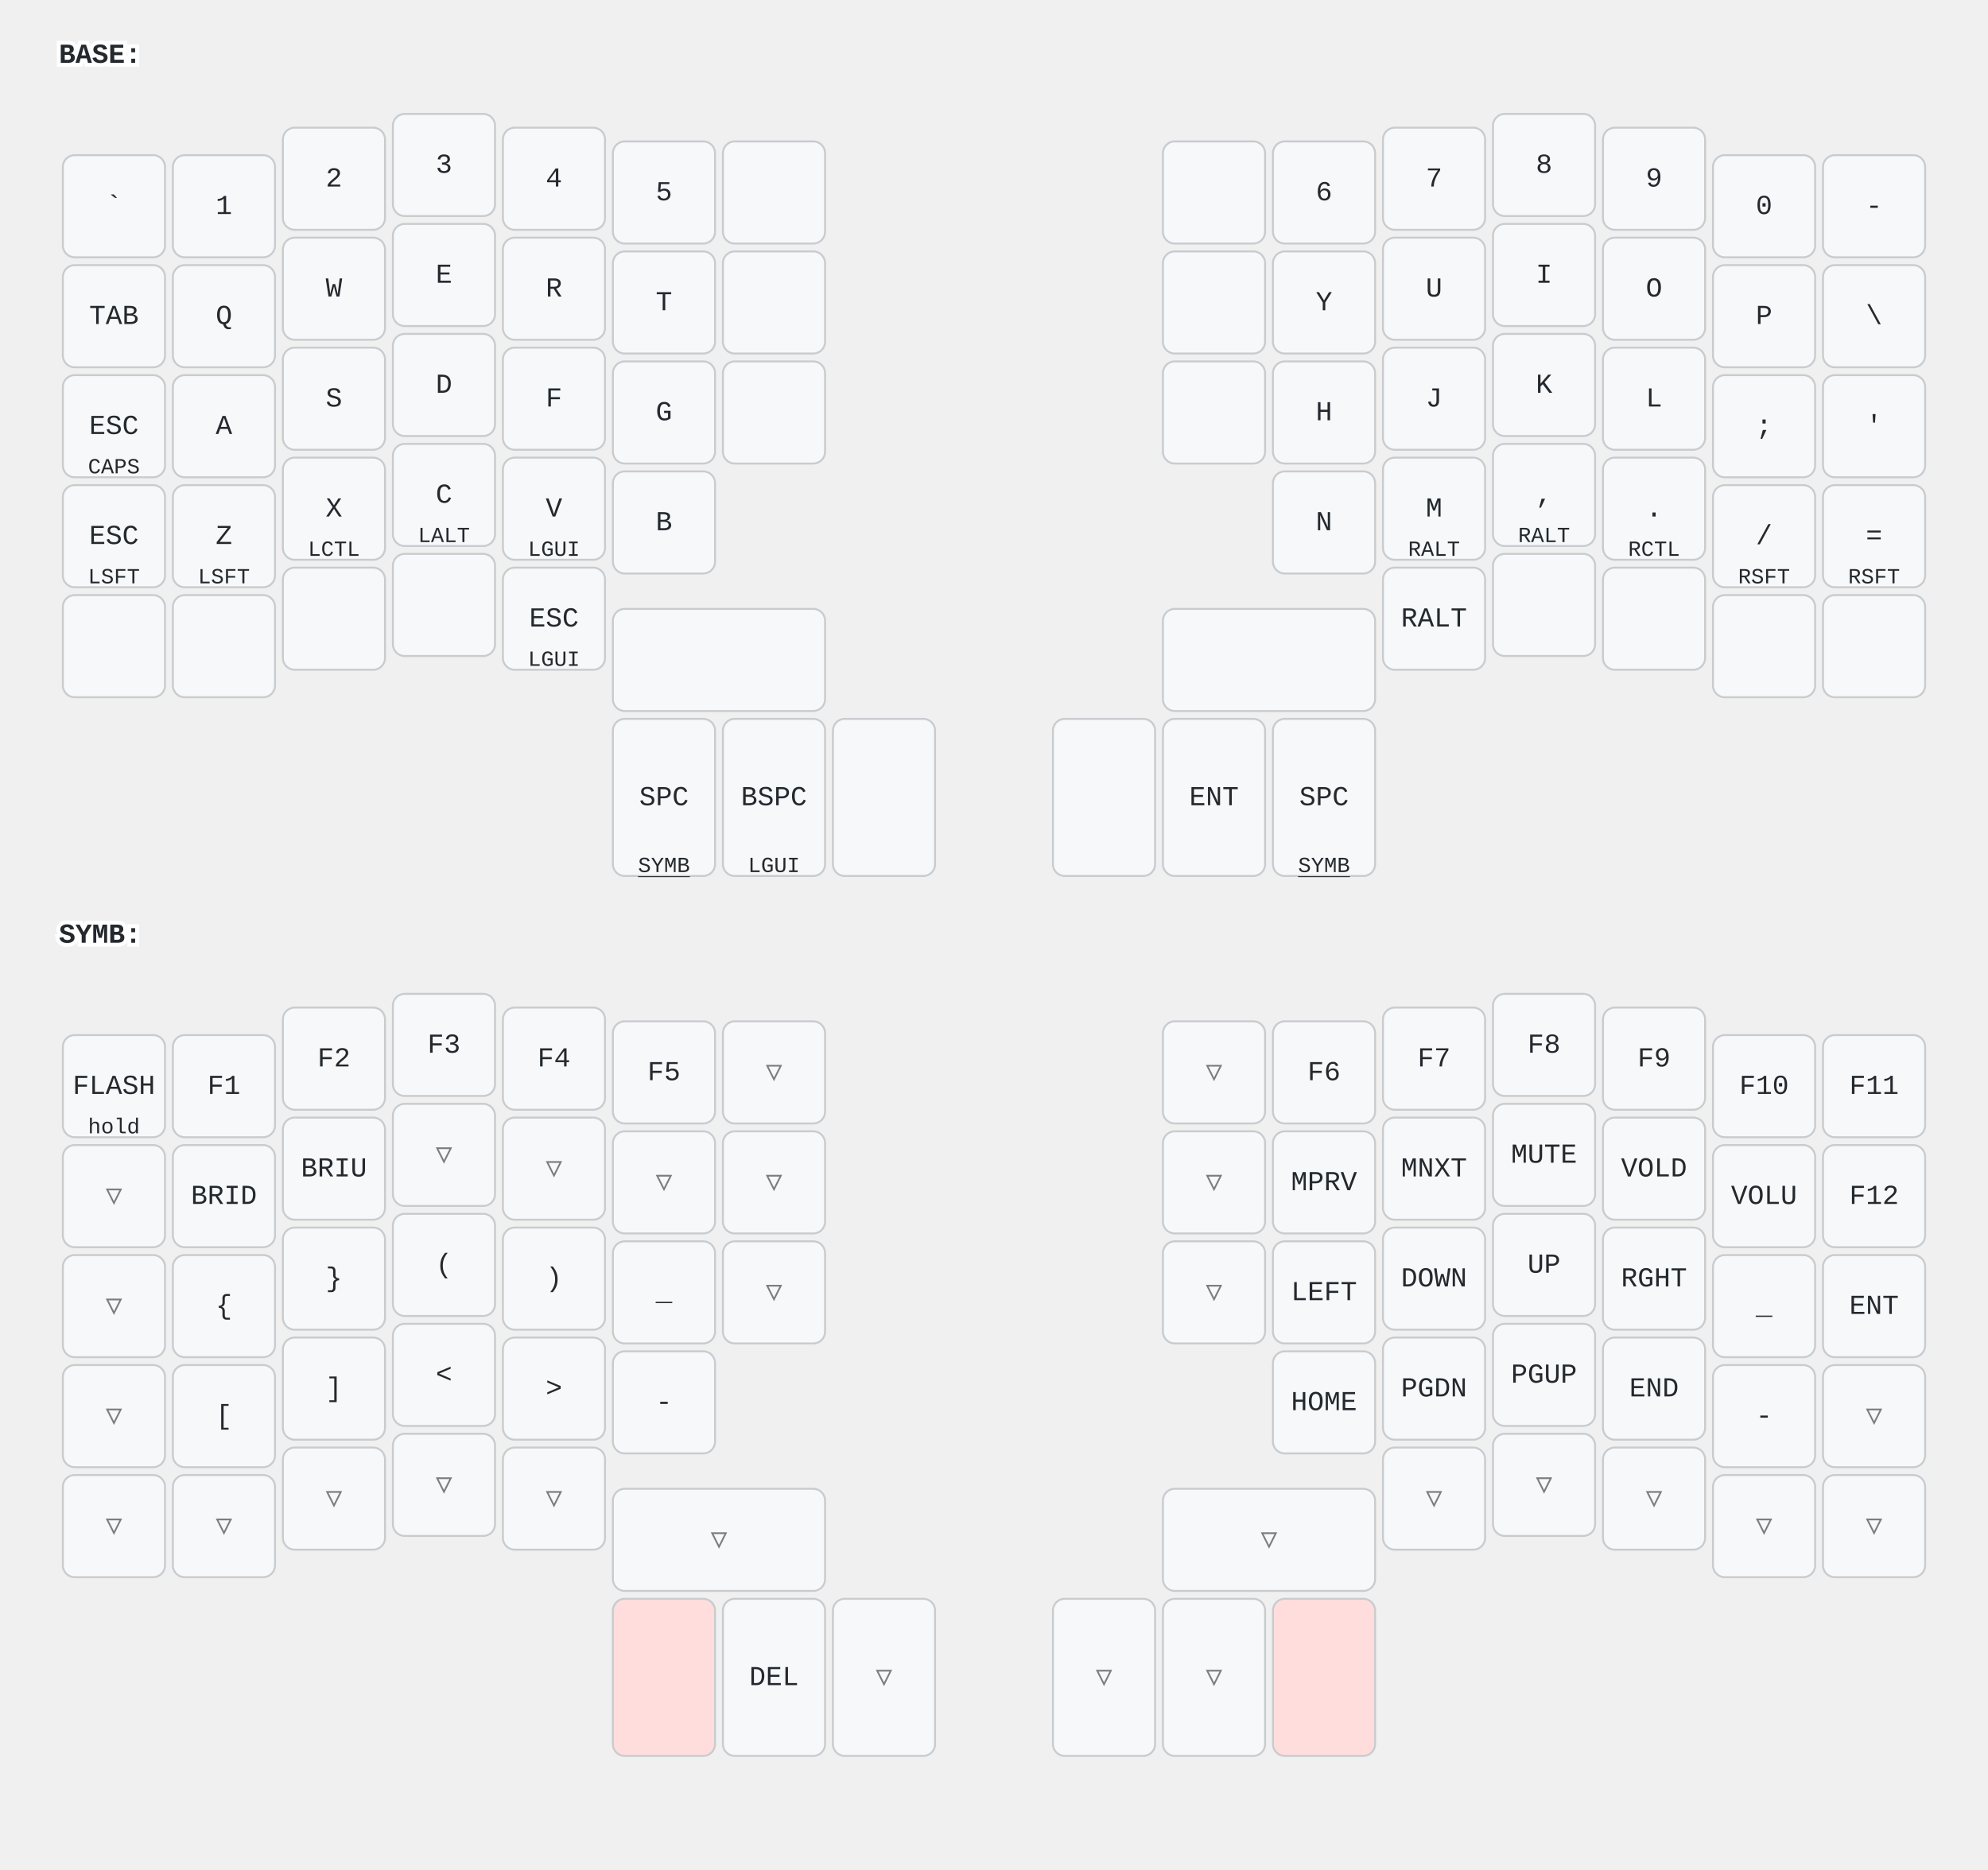
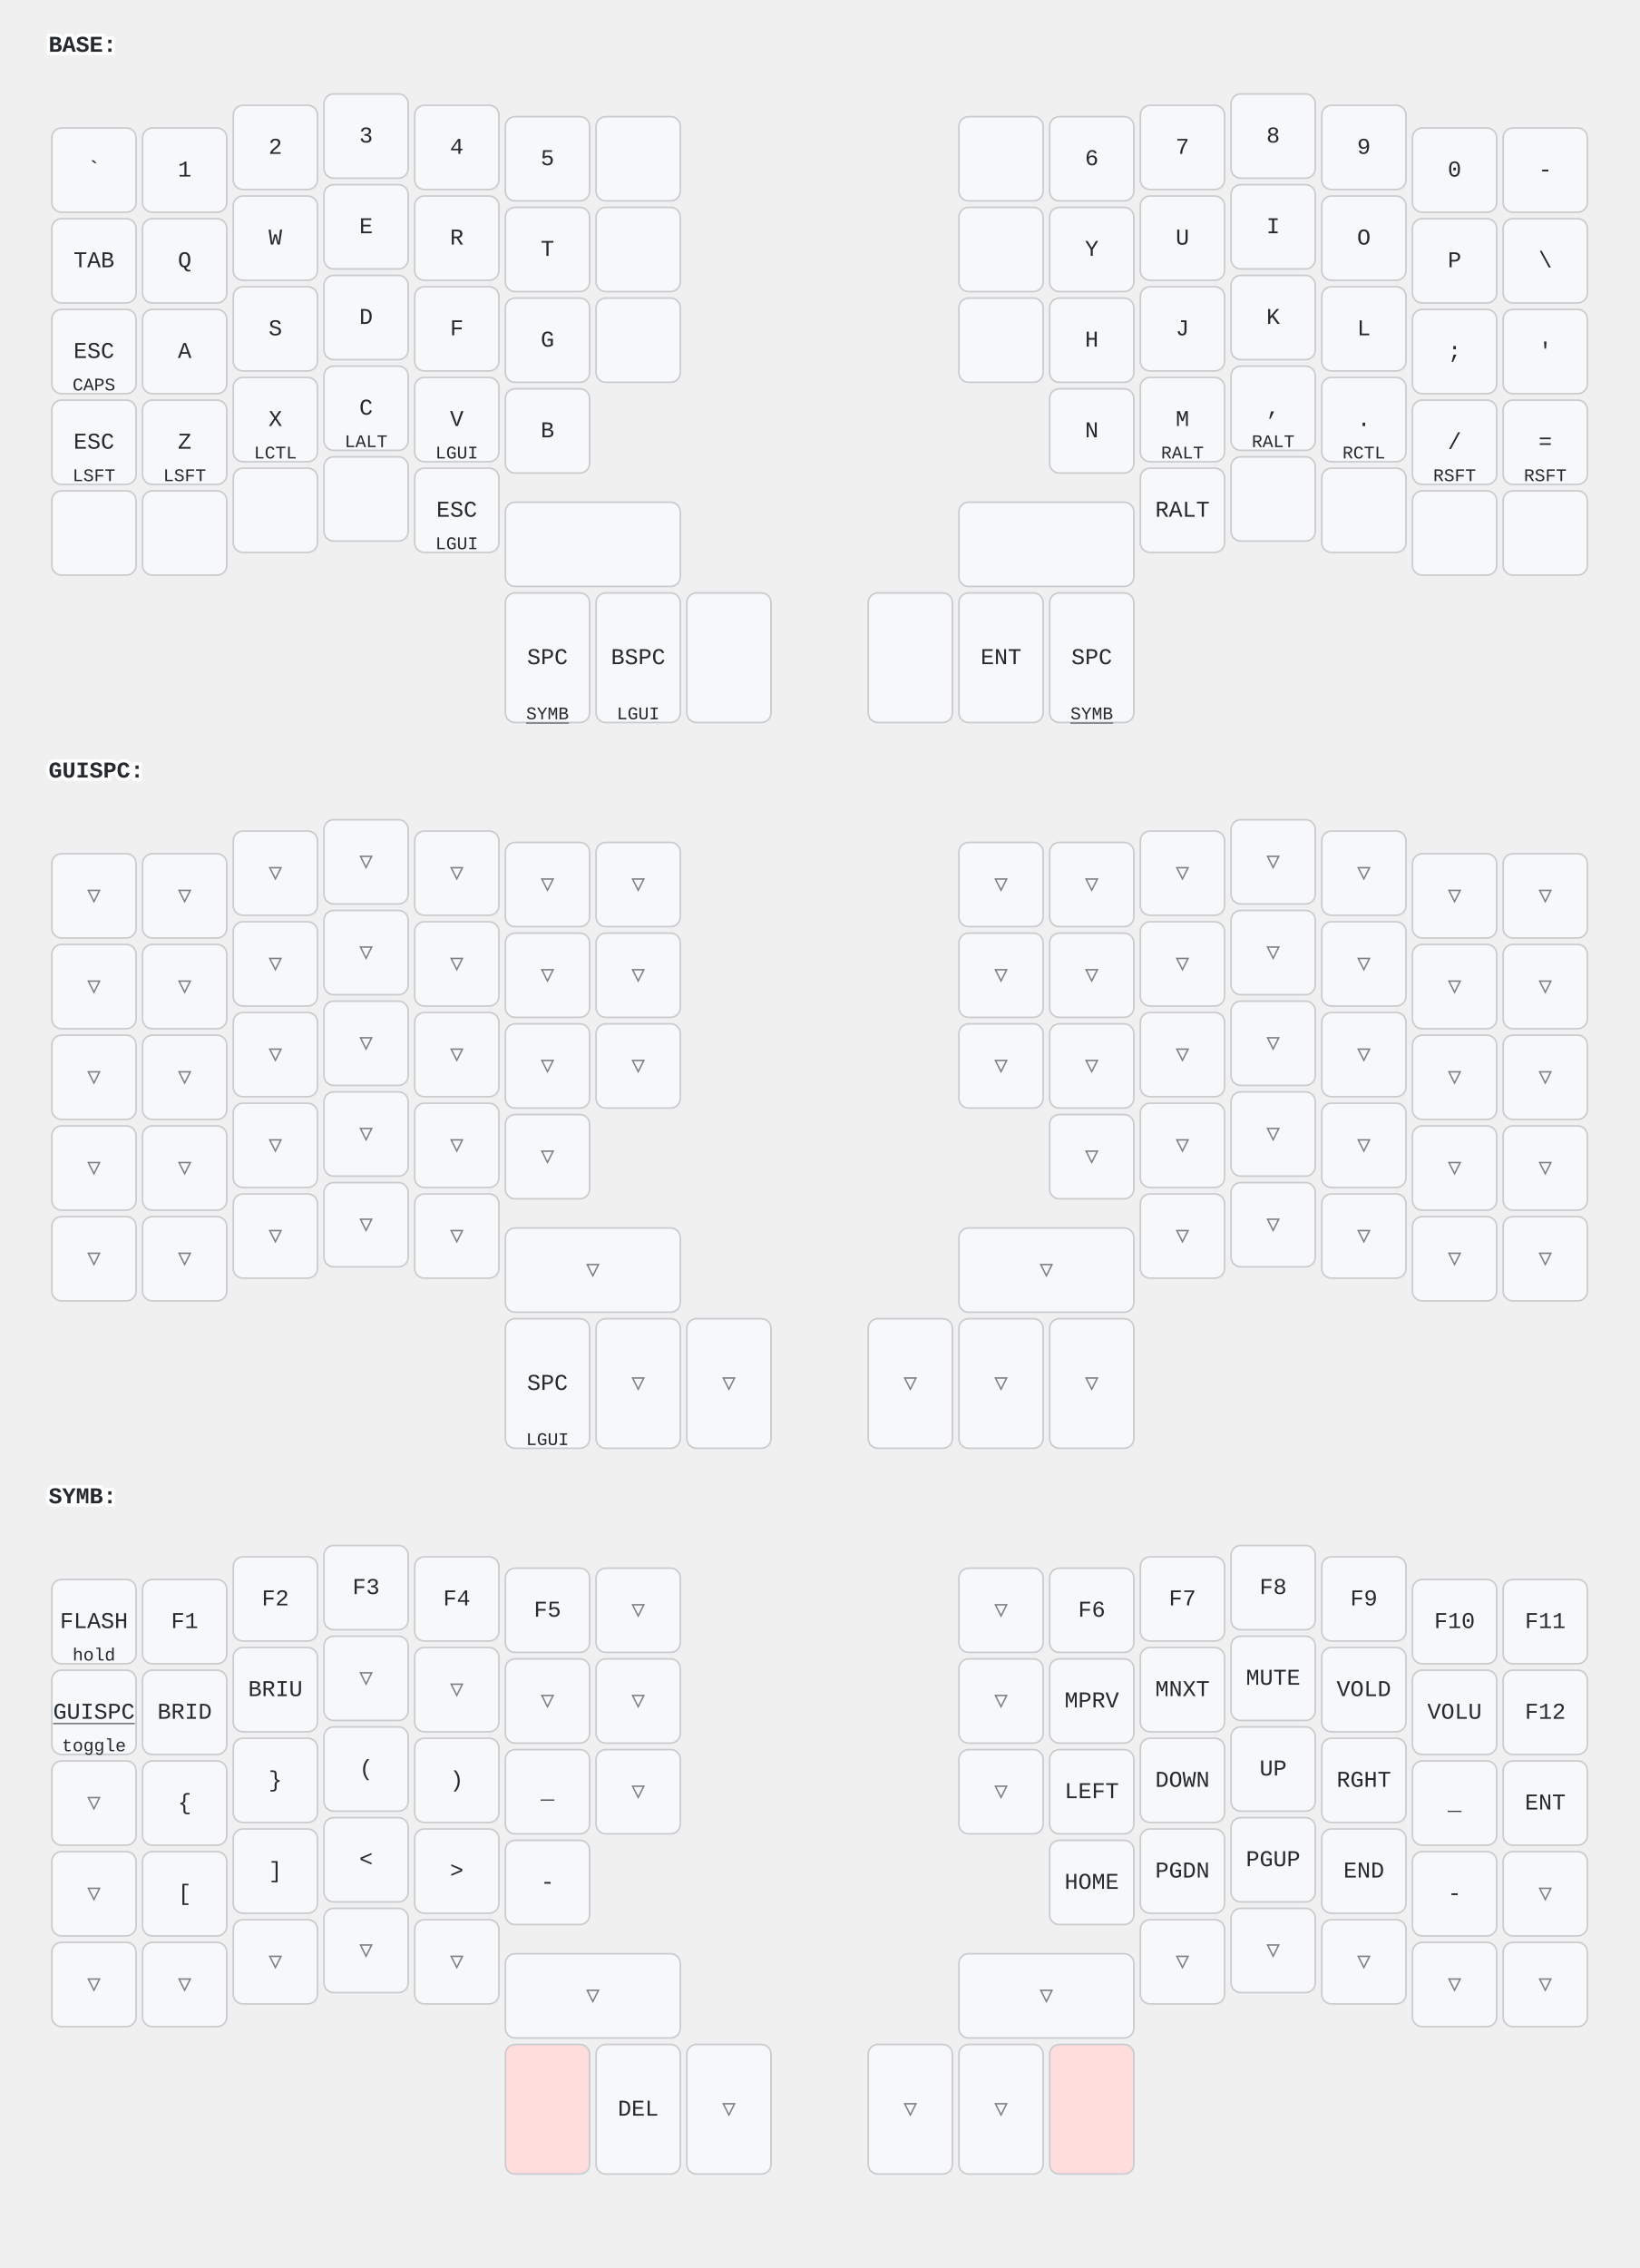
- <svg xmlns="http://www.w3.org/2000/svg" width="1012" height="952" viewBox="0 0 1012 952" class="keymap">
+ <svg xmlns="http://www.w3.org/2000/svg" width="1012" height="1400" viewBox="0 0 1012 1400" class="keymap">
  <style>/* inherit to force styles through use tags */
svg path {
    fill: inherit;
}

/* font and background color specifications */
svg.keymap {
    font-family: SFMono-Regular,Consolas,Liberation Mono,Menlo,monospace;
    font-size: 14px;
    font-kerning: normal;
    text-rendering: optimizeLegibility;
    fill: #24292e;
}

/* default key styling */
rect.key {
    fill: #f6f8fa;
}

rect.key, rect.combo {
    stroke: #c9cccf;
    stroke-width: 1;
}

/* default key side styling, only used is draw_key_sides is set */
rect.side {
    filter: brightness(90%);
}

/* color accent for combo boxes */
rect.combo, rect.combo-separate {
    fill: #cdf;
}

/* color accent for held keys */
rect.held, rect.combo.held {
    fill: #fdd;
}

/* color accent for ghost (optional) keys */
rect.ghost, rect.combo.ghost {
    stroke-dasharray: 4, 4;
    stroke-width: 2;
}

text {
    text-anchor: middle;
    dominant-baseline: middle;
}

/* styling for layer labels */
text.label {
    font-weight: bold;
    text-anchor: start;
    stroke: white;
    stroke-width: 4;
    paint-order: stroke;
}

/* styling for optional footer */
text.footer {
    text-anchor: end;
    dominant-baseline: auto;
    stroke: white;
    stroke-width: 4;
    paint-order: stroke;
}

/* styling for combo tap, and key non-tap label text */
text.combo, text.hold, text.shifted, text.left, text.right, text.tl, text.tr, text.bl, text.br {
    font-size: 11px;
}

text.hold, text.bl, text.br {
    text-anchor: middle;
    dominant-baseline: auto;
}

text.shifted, text.tl, text.tr {
    text-anchor: middle;
    dominant-baseline: hanging;
}

text.left, text.tl, text.bl {
    text-anchor: start;
}

text.right, text.tr, text.br {
    text-anchor: end;
}

text.layer-activator {
    text-decoration: underline;
}

/* styling for hold/shifted label text in combo box */
text.combo.hold, text.combo.shifted, text.combo.left, text.combo.right {
    font-size: 8px;
}

/* lighter symbol for transparent keys */
text.trans {
    fill: #7b7e81;
}

/* styling for combo dendrons */
path.combo {
    stroke-width: 1;
    stroke: gray;
    fill: none;
}

/* Start Tabler Icons Cleanup */
/* cannot use height/width with glyphs */
.icon-tabler &gt; path {
    fill: inherit;
    stroke: inherit;
    stroke-width: 2;
}
/* hide tabler's default box */
.icon-tabler &gt; path[stroke="none"][fill="none"] {
    visibility: hidden;
}
/* End Tabler Icons Cleanup */

@media (prefers-color-scheme: dark) {
svg.keymap { fill: #d1d6db; }
rect.key { fill: #3f4750; }
rect.key, rect.combo { stroke: #60666c; }
rect.combo, rect.combo-separate { fill: #1f3d7a; }
rect.held, rect.combo.held { fill: #854747; }
text.label, text.footer { stroke: black; }
text.trans { fill: #7e8184; }
path.combo { stroke: #7f7f7f; }

}</style>
  <g transform="translate(30, 0)" class="layer-BASE">
    <text x="0" y="28" class="label" id="BASE">BASE:</text>
    <g transform="translate(0, 56)">
      <g transform="translate(28, 49)" class="key keypos-0">
        <rect rx="6" ry="6" x="-26" y="-26" width="52" height="52" class="key" />
        <text x="0" y="0" class="key tap">`</text>
      </g>
      <g transform="translate(84, 49)" class="key keypos-1">
        <rect rx="6" ry="6" x="-26" y="-26" width="52" height="52" class="key" />
        <text x="0" y="0" class="key tap">1</text>
      </g>
      <g transform="translate(140, 35)" class="key keypos-2">
        <rect rx="6" ry="6" x="-26" y="-26" width="52" height="52" class="key" />
        <text x="0" y="0" class="key tap">2</text>
      </g>
      <g transform="translate(196, 28)" class="key keypos-3">
        <rect rx="6" ry="6" x="-26" y="-26" width="52" height="52" class="key" />
        <text x="0" y="0" class="key tap">3</text>
      </g>
      <g transform="translate(252, 35)" class="key keypos-4">
        <rect rx="6" ry="6" x="-26" y="-26" width="52" height="52" class="key" />
        <text x="0" y="0" class="key tap">4</text>
      </g>
      <g transform="translate(308, 42)" class="key keypos-5">
        <rect rx="6" ry="6" x="-26" y="-26" width="52" height="52" class="key" />
        <text x="0" y="0" class="key tap">5</text>
      </g>
      <g transform="translate(364, 42)" class="key keypos-6">
        <rect rx="6" ry="6" x="-26" y="-26" width="52" height="52" class="key" />
      </g>
      <g transform="translate(588, 42)" class="key keypos-7">
        <rect rx="6" ry="6" x="-26" y="-26" width="52" height="52" class="key" />
      </g>
      <g transform="translate(644, 42)" class="key keypos-8">
        <rect rx="6" ry="6" x="-26" y="-26" width="52" height="52" class="key" />
        <text x="0" y="0" class="key tap">6</text>
      </g>
      <g transform="translate(700, 35)" class="key keypos-9">
        <rect rx="6" ry="6" x="-26" y="-26" width="52" height="52" class="key" />
        <text x="0" y="0" class="key tap">7</text>
      </g>
      <g transform="translate(756, 28)" class="key keypos-10">
        <rect rx="6" ry="6" x="-26" y="-26" width="52" height="52" class="key" />
        <text x="0" y="0" class="key tap">8</text>
      </g>
      <g transform="translate(812, 35)" class="key keypos-11">
        <rect rx="6" ry="6" x="-26" y="-26" width="52" height="52" class="key" />
        <text x="0" y="0" class="key tap">9</text>
      </g>
      <g transform="translate(868, 49)" class="key keypos-12">
        <rect rx="6" ry="6" x="-26" y="-26" width="52" height="52" class="key" />
        <text x="0" y="0" class="key tap">0</text>
      </g>
      <g transform="translate(924, 49)" class="key keypos-13">
        <rect rx="6" ry="6" x="-26" y="-26" width="52" height="52" class="key" />
        <text x="0" y="0" class="key tap">-</text>
      </g>
      <g transform="translate(28, 105)" class="key keypos-14">
        <rect rx="6" ry="6" x="-26" y="-26" width="52" height="52" class="key" />
        <text x="0" y="0" class="key tap">TAB</text>
      </g>
      <g transform="translate(84, 105)" class="key keypos-15">
        <rect rx="6" ry="6" x="-26" y="-26" width="52" height="52" class="key" />
        <text x="0" y="0" class="key tap">Q</text>
      </g>
      <g transform="translate(140, 91)" class="key keypos-16">
        <rect rx="6" ry="6" x="-26" y="-26" width="52" height="52" class="key" />
        <text x="0" y="0" class="key tap">W</text>
      </g>
      <g transform="translate(196, 84)" class="key keypos-17">
        <rect rx="6" ry="6" x="-26" y="-26" width="52" height="52" class="key" />
        <text x="0" y="0" class="key tap">E</text>
      </g>
      <g transform="translate(252, 91)" class="key keypos-18">
        <rect rx="6" ry="6" x="-26" y="-26" width="52" height="52" class="key" />
        <text x="0" y="0" class="key tap">R</text>
      </g>
      <g transform="translate(308, 98)" class="key keypos-19">
        <rect rx="6" ry="6" x="-26" y="-26" width="52" height="52" class="key" />
        <text x="0" y="0" class="key tap">T</text>
      </g>
      <g transform="translate(364, 98)" class="key keypos-20">
        <rect rx="6" ry="6" x="-26" y="-26" width="52" height="52" class="key" />
      </g>
      <g transform="translate(588, 98)" class="key keypos-21">
        <rect rx="6" ry="6" x="-26" y="-26" width="52" height="52" class="key" />
      </g>
      <g transform="translate(644, 98)" class="key keypos-22">
        <rect rx="6" ry="6" x="-26" y="-26" width="52" height="52" class="key" />
        <text x="0" y="0" class="key tap">Y</text>
      </g>
      <g transform="translate(700, 91)" class="key keypos-23">
        <rect rx="6" ry="6" x="-26" y="-26" width="52" height="52" class="key" />
        <text x="0" y="0" class="key tap">U</text>
      </g>
      <g transform="translate(756, 84)" class="key keypos-24">
        <rect rx="6" ry="6" x="-26" y="-26" width="52" height="52" class="key" />
        <text x="0" y="0" class="key tap">I</text>
      </g>
      <g transform="translate(812, 91)" class="key keypos-25">
        <rect rx="6" ry="6" x="-26" y="-26" width="52" height="52" class="key" />
        <text x="0" y="0" class="key tap">O</text>
      </g>
      <g transform="translate(868, 105)" class="key keypos-26">
        <rect rx="6" ry="6" x="-26" y="-26" width="52" height="52" class="key" />
        <text x="0" y="0" class="key tap">P</text>
      </g>
      <g transform="translate(924, 105)" class="key keypos-27">
        <rect rx="6" ry="6" x="-26" y="-26" width="52" height="52" class="key" />
        <text x="0" y="0" class="key tap">\</text>
      </g>
      <g transform="translate(28, 161)" class="key keypos-28">
        <rect rx="6" ry="6" x="-26" y="-26" width="52" height="52" class="key" />
        <text x="0" y="0" class="key tap">ESC</text>
        <text x="0" y="24" class="key hold">CAPS</text>
      </g>
      <g transform="translate(84, 161)" class="key keypos-29">
        <rect rx="6" ry="6" x="-26" y="-26" width="52" height="52" class="key" />
        <text x="0" y="0" class="key tap">A</text>
      </g>
      <g transform="translate(140, 147)" class="key keypos-30">
        <rect rx="6" ry="6" x="-26" y="-26" width="52" height="52" class="key" />
        <text x="0" y="0" class="key tap">S</text>
      </g>
      <g transform="translate(196, 140)" class="key keypos-31">
        <rect rx="6" ry="6" x="-26" y="-26" width="52" height="52" class="key" />
        <text x="0" y="0" class="key tap">D</text>
      </g>
      <g transform="translate(252, 147)" class="key keypos-32">
        <rect rx="6" ry="6" x="-26" y="-26" width="52" height="52" class="key" />
        <text x="0" y="0" class="key tap">F</text>
      </g>
      <g transform="translate(308, 154)" class="key keypos-33">
        <rect rx="6" ry="6" x="-26" y="-26" width="52" height="52" class="key" />
        <text x="0" y="0" class="key tap">G</text>
      </g>
      <g transform="translate(364, 154)" class="key keypos-34">
        <rect rx="6" ry="6" x="-26" y="-26" width="52" height="52" class="key" />
      </g>
      <g transform="translate(588, 154)" class="key keypos-35">
        <rect rx="6" ry="6" x="-26" y="-26" width="52" height="52" class="key" />
      </g>
      <g transform="translate(644, 154)" class="key keypos-36">
        <rect rx="6" ry="6" x="-26" y="-26" width="52" height="52" class="key" />
        <text x="0" y="0" class="key tap">H</text>
      </g>
      <g transform="translate(700, 147)" class="key keypos-37">
        <rect rx="6" ry="6" x="-26" y="-26" width="52" height="52" class="key" />
        <text x="0" y="0" class="key tap">J</text>
      </g>
      <g transform="translate(756, 140)" class="key keypos-38">
        <rect rx="6" ry="6" x="-26" y="-26" width="52" height="52" class="key" />
        <text x="0" y="0" class="key tap">K</text>
      </g>
      <g transform="translate(812, 147)" class="key keypos-39">
        <rect rx="6" ry="6" x="-26" y="-26" width="52" height="52" class="key" />
        <text x="0" y="0" class="key tap">L</text>
      </g>
      <g transform="translate(868, 161)" class="key keypos-40">
        <rect rx="6" ry="6" x="-26" y="-26" width="52" height="52" class="key" />
        <text x="0" y="0" class="key tap">;</text>
      </g>
      <g transform="translate(924, 161)" class="key keypos-41">
        <rect rx="6" ry="6" x="-26" y="-26" width="52" height="52" class="key" />
        <text x="0" y="0" class="key tap">'</text>
      </g>
      <g transform="translate(28, 217)" class="key keypos-42">
        <rect rx="6" ry="6" x="-26" y="-26" width="52" height="52" class="key" />
        <text x="0" y="0" class="key tap">ESC</text>
        <text x="0" y="24" class="key hold">LSFT</text>
      </g>
      <g transform="translate(84, 217)" class="key keypos-43">
        <rect rx="6" ry="6" x="-26" y="-26" width="52" height="52" class="key" />
        <text x="0" y="0" class="key tap">Z</text>
        <text x="0" y="24" class="key hold">LSFT</text>
      </g>
      <g transform="translate(140, 203)" class="key keypos-44">
        <rect rx="6" ry="6" x="-26" y="-26" width="52" height="52" class="key" />
        <text x="0" y="0" class="key tap">X</text>
        <text x="0" y="24" class="key hold">LCTL</text>
      </g>
      <g transform="translate(196, 196)" class="key keypos-45">
        <rect rx="6" ry="6" x="-26" y="-26" width="52" height="52" class="key" />
        <text x="0" y="0" class="key tap">C</text>
        <text x="0" y="24" class="key hold">LALT</text>
      </g>
      <g transform="translate(252, 203)" class="key keypos-46">
        <rect rx="6" ry="6" x="-26" y="-26" width="52" height="52" class="key" />
        <text x="0" y="0" class="key tap">V</text>
        <text x="0" y="24" class="key hold">LGUI</text>
      </g>
      <g transform="translate(308, 210)" class="key keypos-47">
        <rect rx="6" ry="6" x="-26" y="-26" width="52" height="52" class="key" />
        <text x="0" y="0" class="key tap">B</text>
      </g>
      <g transform="translate(644, 210)" class="key keypos-48">
        <rect rx="6" ry="6" x="-26" y="-26" width="52" height="52" class="key" />
        <text x="0" y="0" class="key tap">N</text>
      </g>
      <g transform="translate(700, 203)" class="key keypos-49">
        <rect rx="6" ry="6" x="-26" y="-26" width="52" height="52" class="key" />
        <text x="0" y="0" class="key tap">M</text>
        <text x="0" y="24" class="key hold">RALT</text>
      </g>
      <g transform="translate(756, 196)" class="key keypos-50">
        <rect rx="6" ry="6" x="-26" y="-26" width="52" height="52" class="key" />
        <text x="0" y="0" class="key tap">,</text>
        <text x="0" y="24" class="key hold">RALT</text>
      </g>
      <g transform="translate(812, 203)" class="key keypos-51">
        <rect rx="6" ry="6" x="-26" y="-26" width="52" height="52" class="key" />
        <text x="0" y="0" class="key tap">.</text>
        <text x="0" y="24" class="key hold">RCTL</text>
      </g>
      <g transform="translate(868, 217)" class="key keypos-52">
        <rect rx="6" ry="6" x="-26" y="-26" width="52" height="52" class="key" />
        <text x="0" y="0" class="key tap">/</text>
        <text x="0" y="24" class="key hold">RSFT</text>
      </g>
      <g transform="translate(924, 217)" class="key keypos-53">
        <rect rx="6" ry="6" x="-26" y="-26" width="52" height="52" class="key" />
        <text x="0" y="0" class="key tap">=</text>
        <text x="0" y="24" class="key hold">RSFT</text>
      </g>
      <g transform="translate(28, 273)" class="key keypos-54">
        <rect rx="6" ry="6" x="-26" y="-26" width="52" height="52" class="key" />
      </g>
      <g transform="translate(84, 273)" class="key keypos-55">
        <rect rx="6" ry="6" x="-26" y="-26" width="52" height="52" class="key" />
      </g>
      <g transform="translate(140, 259)" class="key keypos-56">
        <rect rx="6" ry="6" x="-26" y="-26" width="52" height="52" class="key" />
      </g>
      <g transform="translate(196, 252)" class="key keypos-57">
        <rect rx="6" ry="6" x="-26" y="-26" width="52" height="52" class="key" />
      </g>
      <g transform="translate(252, 259)" class="key keypos-58">
        <rect rx="6" ry="6" x="-26" y="-26" width="52" height="52" class="key" />
        <text x="0" y="0" class="key tap">ESC</text>
        <text x="0" y="24" class="key hold">LGUI</text>
      </g>
      <g transform="translate(336, 280)" class="key keypos-59">
        <rect rx="6" ry="6" x="-54" y="-26" width="108" height="52" class="key" />
      </g>
      <g transform="translate(616, 280)" class="key keypos-60">
        <rect rx="6" ry="6" x="-54" y="-26" width="108" height="52" class="key" />
      </g>
      <g transform="translate(700, 259)" class="key keypos-61">
        <rect rx="6" ry="6" x="-26" y="-26" width="52" height="52" class="key" />
        <text x="0" y="0" class="key tap">RALT</text>
      </g>
      <g transform="translate(756, 252)" class="key keypos-62">
        <rect rx="6" ry="6" x="-26" y="-26" width="52" height="52" class="key" />
      </g>
      <g transform="translate(812, 259)" class="key keypos-63">
        <rect rx="6" ry="6" x="-26" y="-26" width="52" height="52" class="key" />
      </g>
      <g transform="translate(868, 273)" class="key keypos-64">
        <rect rx="6" ry="6" x="-26" y="-26" width="52" height="52" class="key" />
      </g>
      <g transform="translate(924, 273)" class="key keypos-65">
        <rect rx="6" ry="6" x="-26" y="-26" width="52" height="52" class="key" />
      </g>
      <g transform="translate(308, 350)" class="key keypos-66">
        <rect rx="6" ry="6" x="-26" y="-40" width="52" height="80" class="key" />
        <text x="0" y="0" class="key tap">SPC</text>
        <a href="#SYMB">
          <text x="0" y="38" class="key hold layer-activator">SYMB</text>
        </a>
      </g>
      <g transform="translate(364, 350)" class="key keypos-67">
        <rect rx="6" ry="6" x="-26" y="-40" width="52" height="80" class="key" />
        <text x="0" y="0" class="key tap">BSPC</text>
        <text x="0" y="38" class="key hold">LGUI</text>
      </g>
      <g transform="translate(420, 350)" class="key keypos-68">
        <rect rx="6" ry="6" x="-26" y="-40" width="52" height="80" class="key" />
      </g>
      <g transform="translate(532, 350)" class="key keypos-69">
        <rect rx="6" ry="6" x="-26" y="-40" width="52" height="80" class="key" />
      </g>
      <g transform="translate(588, 350)" class="key keypos-70">
        <rect rx="6" ry="6" x="-26" y="-40" width="52" height="80" class="key" />
        <text x="0" y="0" class="key tap">ENT</text>
      </g>
      <g transform="translate(644, 350)" class="key keypos-71">
        <rect rx="6" ry="6" x="-26" y="-40" width="52" height="80" class="key" />
        <text x="0" y="0" class="key tap">SPC</text>
        <a href="#SYMB">
          <text x="0" y="38" class="key hold layer-activator">SYMB</text>
        </a>
      </g>
    </g>
  </g>
-   <g transform="translate(30, 448)" class="layer-SYMB">
+   <g transform="translate(30, 448)" class="layer-GUISPC">
+     <text x="0" y="28" class="label" id="GUISPC">GUISPC:</text>
+     <g transform="translate(0, 56)">
+       <g transform="translate(28, 49)" class="key trans keypos-0">
+         <rect rx="6" ry="6" x="-26" y="-26" width="52" height="52" class="key trans" />
+         <text x="0" y="0" class="key trans tap">▽</text>
+       </g>
+       <g transform="translate(84, 49)" class="key trans keypos-1">
+         <rect rx="6" ry="6" x="-26" y="-26" width="52" height="52" class="key trans" />
+         <text x="0" y="0" class="key trans tap">▽</text>
+       </g>
+       <g transform="translate(140, 35)" class="key trans keypos-2">
+         <rect rx="6" ry="6" x="-26" y="-26" width="52" height="52" class="key trans" />
+         <text x="0" y="0" class="key trans tap">▽</text>
+       </g>
+       <g transform="translate(196, 28)" class="key trans keypos-3">
+         <rect rx="6" ry="6" x="-26" y="-26" width="52" height="52" class="key trans" />
+         <text x="0" y="0" class="key trans tap">▽</text>
+       </g>
+       <g transform="translate(252, 35)" class="key trans keypos-4">
+         <rect rx="6" ry="6" x="-26" y="-26" width="52" height="52" class="key trans" />
+         <text x="0" y="0" class="key trans tap">▽</text>
+       </g>
+       <g transform="translate(308, 42)" class="key trans keypos-5">
+         <rect rx="6" ry="6" x="-26" y="-26" width="52" height="52" class="key trans" />
+         <text x="0" y="0" class="key trans tap">▽</text>
+       </g>
+       <g transform="translate(364, 42)" class="key trans keypos-6">
+         <rect rx="6" ry="6" x="-26" y="-26" width="52" height="52" class="key trans" />
+         <text x="0" y="0" class="key trans tap">▽</text>
+       </g>
+       <g transform="translate(588, 42)" class="key trans keypos-7">
+         <rect rx="6" ry="6" x="-26" y="-26" width="52" height="52" class="key trans" />
+         <text x="0" y="0" class="key trans tap">▽</text>
+       </g>
+       <g transform="translate(644, 42)" class="key trans keypos-8">
+         <rect rx="6" ry="6" x="-26" y="-26" width="52" height="52" class="key trans" />
+         <text x="0" y="0" class="key trans tap">▽</text>
+       </g>
+       <g transform="translate(700, 35)" class="key trans keypos-9">
+         <rect rx="6" ry="6" x="-26" y="-26" width="52" height="52" class="key trans" />
+         <text x="0" y="0" class="key trans tap">▽</text>
+       </g>
+       <g transform="translate(756, 28)" class="key trans keypos-10">
+         <rect rx="6" ry="6" x="-26" y="-26" width="52" height="52" class="key trans" />
+         <text x="0" y="0" class="key trans tap">▽</text>
+       </g>
+       <g transform="translate(812, 35)" class="key trans keypos-11">
+         <rect rx="6" ry="6" x="-26" y="-26" width="52" height="52" class="key trans" />
+         <text x="0" y="0" class="key trans tap">▽</text>
+       </g>
+       <g transform="translate(868, 49)" class="key trans keypos-12">
+         <rect rx="6" ry="6" x="-26" y="-26" width="52" height="52" class="key trans" />
+         <text x="0" y="0" class="key trans tap">▽</text>
+       </g>
+       <g transform="translate(924, 49)" class="key trans keypos-13">
+         <rect rx="6" ry="6" x="-26" y="-26" width="52" height="52" class="key trans" />
+         <text x="0" y="0" class="key trans tap">▽</text>
+       </g>
+       <g transform="translate(28, 105)" class="key trans keypos-14">
+         <rect rx="6" ry="6" x="-26" y="-26" width="52" height="52" class="key trans" />
+         <text x="0" y="0" class="key trans tap">▽</text>
+       </g>
+       <g transform="translate(84, 105)" class="key trans keypos-15">
+         <rect rx="6" ry="6" x="-26" y="-26" width="52" height="52" class="key trans" />
+         <text x="0" y="0" class="key trans tap">▽</text>
+       </g>
+       <g transform="translate(140, 91)" class="key trans keypos-16">
+         <rect rx="6" ry="6" x="-26" y="-26" width="52" height="52" class="key trans" />
+         <text x="0" y="0" class="key trans tap">▽</text>
+       </g>
+       <g transform="translate(196, 84)" class="key trans keypos-17">
+         <rect rx="6" ry="6" x="-26" y="-26" width="52" height="52" class="key trans" />
+         <text x="0" y="0" class="key trans tap">▽</text>
+       </g>
+       <g transform="translate(252, 91)" class="key trans keypos-18">
+         <rect rx="6" ry="6" x="-26" y="-26" width="52" height="52" class="key trans" />
+         <text x="0" y="0" class="key trans tap">▽</text>
+       </g>
+       <g transform="translate(308, 98)" class="key trans keypos-19">
+         <rect rx="6" ry="6" x="-26" y="-26" width="52" height="52" class="key trans" />
+         <text x="0" y="0" class="key trans tap">▽</text>
+       </g>
+       <g transform="translate(364, 98)" class="key trans keypos-20">
+         <rect rx="6" ry="6" x="-26" y="-26" width="52" height="52" class="key trans" />
+         <text x="0" y="0" class="key trans tap">▽</text>
+       </g>
+       <g transform="translate(588, 98)" class="key trans keypos-21">
+         <rect rx="6" ry="6" x="-26" y="-26" width="52" height="52" class="key trans" />
+         <text x="0" y="0" class="key trans tap">▽</text>
+       </g>
+       <g transform="translate(644, 98)" class="key trans keypos-22">
+         <rect rx="6" ry="6" x="-26" y="-26" width="52" height="52" class="key trans" />
+         <text x="0" y="0" class="key trans tap">▽</text>
+       </g>
+       <g transform="translate(700, 91)" class="key trans keypos-23">
+         <rect rx="6" ry="6" x="-26" y="-26" width="52" height="52" class="key trans" />
+         <text x="0" y="0" class="key trans tap">▽</text>
+       </g>
+       <g transform="translate(756, 84)" class="key trans keypos-24">
+         <rect rx="6" ry="6" x="-26" y="-26" width="52" height="52" class="key trans" />
+         <text x="0" y="0" class="key trans tap">▽</text>
+       </g>
+       <g transform="translate(812, 91)" class="key trans keypos-25">
+         <rect rx="6" ry="6" x="-26" y="-26" width="52" height="52" class="key trans" />
+         <text x="0" y="0" class="key trans tap">▽</text>
+       </g>
+       <g transform="translate(868, 105)" class="key trans keypos-26">
+         <rect rx="6" ry="6" x="-26" y="-26" width="52" height="52" class="key trans" />
+         <text x="0" y="0" class="key trans tap">▽</text>
+       </g>
+       <g transform="translate(924, 105)" class="key trans keypos-27">
+         <rect rx="6" ry="6" x="-26" y="-26" width="52" height="52" class="key trans" />
+         <text x="0" y="0" class="key trans tap">▽</text>
+       </g>
+       <g transform="translate(28, 161)" class="key trans keypos-28">
+         <rect rx="6" ry="6" x="-26" y="-26" width="52" height="52" class="key trans" />
+         <text x="0" y="0" class="key trans tap">▽</text>
+       </g>
+       <g transform="translate(84, 161)" class="key trans keypos-29">
+         <rect rx="6" ry="6" x="-26" y="-26" width="52" height="52" class="key trans" />
+         <text x="0" y="0" class="key trans tap">▽</text>
+       </g>
+       <g transform="translate(140, 147)" class="key trans keypos-30">
+         <rect rx="6" ry="6" x="-26" y="-26" width="52" height="52" class="key trans" />
+         <text x="0" y="0" class="key trans tap">▽</text>
+       </g>
+       <g transform="translate(196, 140)" class="key trans keypos-31">
+         <rect rx="6" ry="6" x="-26" y="-26" width="52" height="52" class="key trans" />
+         <text x="0" y="0" class="key trans tap">▽</text>
+       </g>
+       <g transform="translate(252, 147)" class="key trans keypos-32">
+         <rect rx="6" ry="6" x="-26" y="-26" width="52" height="52" class="key trans" />
+         <text x="0" y="0" class="key trans tap">▽</text>
+       </g>
+       <g transform="translate(308, 154)" class="key trans keypos-33">
+         <rect rx="6" ry="6" x="-26" y="-26" width="52" height="52" class="key trans" />
+         <text x="0" y="0" class="key trans tap">▽</text>
+       </g>
+       <g transform="translate(364, 154)" class="key trans keypos-34">
+         <rect rx="6" ry="6" x="-26" y="-26" width="52" height="52" class="key trans" />
+         <text x="0" y="0" class="key trans tap">▽</text>
+       </g>
+       <g transform="translate(588, 154)" class="key trans keypos-35">
+         <rect rx="6" ry="6" x="-26" y="-26" width="52" height="52" class="key trans" />
+         <text x="0" y="0" class="key trans tap">▽</text>
+       </g>
+       <g transform="translate(644, 154)" class="key trans keypos-36">
+         <rect rx="6" ry="6" x="-26" y="-26" width="52" height="52" class="key trans" />
+         <text x="0" y="0" class="key trans tap">▽</text>
+       </g>
+       <g transform="translate(700, 147)" class="key trans keypos-37">
+         <rect rx="6" ry="6" x="-26" y="-26" width="52" height="52" class="key trans" />
+         <text x="0" y="0" class="key trans tap">▽</text>
+       </g>
+       <g transform="translate(756, 140)" class="key trans keypos-38">
+         <rect rx="6" ry="6" x="-26" y="-26" width="52" height="52" class="key trans" />
+         <text x="0" y="0" class="key trans tap">▽</text>
+       </g>
+       <g transform="translate(812, 147)" class="key trans keypos-39">
+         <rect rx="6" ry="6" x="-26" y="-26" width="52" height="52" class="key trans" />
+         <text x="0" y="0" class="key trans tap">▽</text>
+       </g>
+       <g transform="translate(868, 161)" class="key trans keypos-40">
+         <rect rx="6" ry="6" x="-26" y="-26" width="52" height="52" class="key trans" />
+         <text x="0" y="0" class="key trans tap">▽</text>
+       </g>
+       <g transform="translate(924, 161)" class="key trans keypos-41">
+         <rect rx="6" ry="6" x="-26" y="-26" width="52" height="52" class="key trans" />
+         <text x="0" y="0" class="key trans tap">▽</text>
+       </g>
+       <g transform="translate(28, 217)" class="key trans keypos-42">
+         <rect rx="6" ry="6" x="-26" y="-26" width="52" height="52" class="key trans" />
+         <text x="0" y="0" class="key trans tap">▽</text>
+       </g>
+       <g transform="translate(84, 217)" class="key trans keypos-43">
+         <rect rx="6" ry="6" x="-26" y="-26" width="52" height="52" class="key trans" />
+         <text x="0" y="0" class="key trans tap">▽</text>
+       </g>
+       <g transform="translate(140, 203)" class="key trans keypos-44">
+         <rect rx="6" ry="6" x="-26" y="-26" width="52" height="52" class="key trans" />
+         <text x="0" y="0" class="key trans tap">▽</text>
+       </g>
+       <g transform="translate(196, 196)" class="key trans keypos-45">
+         <rect rx="6" ry="6" x="-26" y="-26" width="52" height="52" class="key trans" />
+         <text x="0" y="0" class="key trans tap">▽</text>
+       </g>
+       <g transform="translate(252, 203)" class="key trans keypos-46">
+         <rect rx="6" ry="6" x="-26" y="-26" width="52" height="52" class="key trans" />
+         <text x="0" y="0" class="key trans tap">▽</text>
+       </g>
+       <g transform="translate(308, 210)" class="key trans keypos-47">
+         <rect rx="6" ry="6" x="-26" y="-26" width="52" height="52" class="key trans" />
+         <text x="0" y="0" class="key trans tap">▽</text>
+       </g>
+       <g transform="translate(644, 210)" class="key trans keypos-48">
+         <rect rx="6" ry="6" x="-26" y="-26" width="52" height="52" class="key trans" />
+         <text x="0" y="0" class="key trans tap">▽</text>
+       </g>
+       <g transform="translate(700, 203)" class="key trans keypos-49">
+         <rect rx="6" ry="6" x="-26" y="-26" width="52" height="52" class="key trans" />
+         <text x="0" y="0" class="key trans tap">▽</text>
+       </g>
+       <g transform="translate(756, 196)" class="key trans keypos-50">
+         <rect rx="6" ry="6" x="-26" y="-26" width="52" height="52" class="key trans" />
+         <text x="0" y="0" class="key trans tap">▽</text>
+       </g>
+       <g transform="translate(812, 203)" class="key trans keypos-51">
+         <rect rx="6" ry="6" x="-26" y="-26" width="52" height="52" class="key trans" />
+         <text x="0" y="0" class="key trans tap">▽</text>
+       </g>
+       <g transform="translate(868, 217)" class="key trans keypos-52">
+         <rect rx="6" ry="6" x="-26" y="-26" width="52" height="52" class="key trans" />
+         <text x="0" y="0" class="key trans tap">▽</text>
+       </g>
+       <g transform="translate(924, 217)" class="key trans keypos-53">
+         <rect rx="6" ry="6" x="-26" y="-26" width="52" height="52" class="key trans" />
+         <text x="0" y="0" class="key trans tap">▽</text>
+       </g>
+       <g transform="translate(28, 273)" class="key trans keypos-54">
+         <rect rx="6" ry="6" x="-26" y="-26" width="52" height="52" class="key trans" />
+         <text x="0" y="0" class="key trans tap">▽</text>
+       </g>
+       <g transform="translate(84, 273)" class="key trans keypos-55">
+         <rect rx="6" ry="6" x="-26" y="-26" width="52" height="52" class="key trans" />
+         <text x="0" y="0" class="key trans tap">▽</text>
+       </g>
+       <g transform="translate(140, 259)" class="key trans keypos-56">
+         <rect rx="6" ry="6" x="-26" y="-26" width="52" height="52" class="key trans" />
+         <text x="0" y="0" class="key trans tap">▽</text>
+       </g>
+       <g transform="translate(196, 252)" class="key trans keypos-57">
+         <rect rx="6" ry="6" x="-26" y="-26" width="52" height="52" class="key trans" />
+         <text x="0" y="0" class="key trans tap">▽</text>
+       </g>
+       <g transform="translate(252, 259)" class="key trans keypos-58">
+         <rect rx="6" ry="6" x="-26" y="-26" width="52" height="52" class="key trans" />
+         <text x="0" y="0" class="key trans tap">▽</text>
+       </g>
+       <g transform="translate(336, 280)" class="key trans keypos-59">
+         <rect rx="6" ry="6" x="-54" y="-26" width="108" height="52" class="key trans" />
+         <text x="0" y="0" class="key trans tap">▽</text>
+       </g>
+       <g transform="translate(616, 280)" class="key trans keypos-60">
+         <rect rx="6" ry="6" x="-54" y="-26" width="108" height="52" class="key trans" />
+         <text x="0" y="0" class="key trans tap">▽</text>
+       </g>
+       <g transform="translate(700, 259)" class="key trans keypos-61">
+         <rect rx="6" ry="6" x="-26" y="-26" width="52" height="52" class="key trans" />
+         <text x="0" y="0" class="key trans tap">▽</text>
+       </g>
+       <g transform="translate(756, 252)" class="key trans keypos-62">
+         <rect rx="6" ry="6" x="-26" y="-26" width="52" height="52" class="key trans" />
+         <text x="0" y="0" class="key trans tap">▽</text>
+       </g>
+       <g transform="translate(812, 259)" class="key trans keypos-63">
+         <rect rx="6" ry="6" x="-26" y="-26" width="52" height="52" class="key trans" />
+         <text x="0" y="0" class="key trans tap">▽</text>
+       </g>
+       <g transform="translate(868, 273)" class="key trans keypos-64">
+         <rect rx="6" ry="6" x="-26" y="-26" width="52" height="52" class="key trans" />
+         <text x="0" y="0" class="key trans tap">▽</text>
+       </g>
+       <g transform="translate(924, 273)" class="key trans keypos-65">
+         <rect rx="6" ry="6" x="-26" y="-26" width="52" height="52" class="key trans" />
+         <text x="0" y="0" class="key trans tap">▽</text>
+       </g>
+       <g transform="translate(308, 350)" class="key keypos-66">
+         <rect rx="6" ry="6" x="-26" y="-40" width="52" height="80" class="key" />
+         <text x="0" y="0" class="key tap">SPC</text>
+         <text x="0" y="38" class="key hold">LGUI</text>
+       </g>
+       <g transform="translate(364, 350)" class="key trans keypos-67">
+         <rect rx="6" ry="6" x="-26" y="-40" width="52" height="80" class="key trans" />
+         <text x="0" y="0" class="key trans tap">▽</text>
+       </g>
+       <g transform="translate(420, 350)" class="key trans keypos-68">
+         <rect rx="6" ry="6" x="-26" y="-40" width="52" height="80" class="key trans" />
+         <text x="0" y="0" class="key trans tap">▽</text>
+       </g>
+       <g transform="translate(532, 350)" class="key trans keypos-69">
+         <rect rx="6" ry="6" x="-26" y="-40" width="52" height="80" class="key trans" />
+         <text x="0" y="0" class="key trans tap">▽</text>
+       </g>
+       <g transform="translate(588, 350)" class="key trans keypos-70">
+         <rect rx="6" ry="6" x="-26" y="-40" width="52" height="80" class="key trans" />
+         <text x="0" y="0" class="key trans tap">▽</text>
+       </g>
+       <g transform="translate(644, 350)" class="key trans keypos-71">
+         <rect rx="6" ry="6" x="-26" y="-40" width="52" height="80" class="key trans" />
+         <text x="0" y="0" class="key trans tap">▽</text>
+       </g>
+     </g>
+   </g>
+   <g transform="translate(30, 896)" class="layer-SYMB">
    <text x="0" y="28" class="label" id="SYMB">SYMB:</text>
    <g transform="translate(0, 56)">
      <g transform="translate(28, 49)" class="key keypos-0">
        <rect rx="6" ry="6" x="-26" y="-26" width="52" height="52" class="key" />
        <text x="0" y="0" class="key tap">FLASH</text>
        <text x="0" y="24" class="key hold">hold</text>
      </g>
      <g transform="translate(84, 49)" class="key keypos-1">
        <rect rx="6" ry="6" x="-26" y="-26" width="52" height="52" class="key" />
        <text x="0" y="0" class="key tap">F1</text>
      </g>
      <g transform="translate(140, 35)" class="key keypos-2">
        <rect rx="6" ry="6" x="-26" y="-26" width="52" height="52" class="key" />
        <text x="0" y="0" class="key tap">F2</text>
      </g>
      <g transform="translate(196, 28)" class="key keypos-3">
        <rect rx="6" ry="6" x="-26" y="-26" width="52" height="52" class="key" />
        <text x="0" y="0" class="key tap">F3</text>
      </g>
      <g transform="translate(252, 35)" class="key keypos-4">
        <rect rx="6" ry="6" x="-26" y="-26" width="52" height="52" class="key" />
        <text x="0" y="0" class="key tap">F4</text>
      </g>
      <g transform="translate(308, 42)" class="key keypos-5">
        <rect rx="6" ry="6" x="-26" y="-26" width="52" height="52" class="key" />
        <text x="0" y="0" class="key tap">F5</text>
      </g>
      <g transform="translate(364, 42)" class="key trans keypos-6">
        <rect rx="6" ry="6" x="-26" y="-26" width="52" height="52" class="key trans" />
        <text x="0" y="0" class="key trans tap">▽</text>
      </g>
      <g transform="translate(588, 42)" class="key trans keypos-7">
        <rect rx="6" ry="6" x="-26" y="-26" width="52" height="52" class="key trans" />
        <text x="0" y="0" class="key trans tap">▽</text>
      </g>
      <g transform="translate(644, 42)" class="key keypos-8">
        <rect rx="6" ry="6" x="-26" y="-26" width="52" height="52" class="key" />
        <text x="0" y="0" class="key tap">F6</text>
      </g>
      <g transform="translate(700, 35)" class="key keypos-9">
        <rect rx="6" ry="6" x="-26" y="-26" width="52" height="52" class="key" />
        <text x="0" y="0" class="key tap">F7</text>
      </g>
      <g transform="translate(756, 28)" class="key keypos-10">
        <rect rx="6" ry="6" x="-26" y="-26" width="52" height="52" class="key" />
        <text x="0" y="0" class="key tap">F8</text>
      </g>
      <g transform="translate(812, 35)" class="key keypos-11">
        <rect rx="6" ry="6" x="-26" y="-26" width="52" height="52" class="key" />
        <text x="0" y="0" class="key tap">F9</text>
      </g>
      <g transform="translate(868, 49)" class="key keypos-12">
        <rect rx="6" ry="6" x="-26" y="-26" width="52" height="52" class="key" />
        <text x="0" y="0" class="key tap">F10</text>
      </g>
      <g transform="translate(924, 49)" class="key keypos-13">
        <rect rx="6" ry="6" x="-26" y="-26" width="52" height="52" class="key" />
        <text x="0" y="0" class="key tap">F11</text>
      </g>
-       <g transform="translate(28, 105)" class="key trans keypos-14">
-         <rect rx="6" ry="6" x="-26" y="-26" width="52" height="52" class="key trans" />
-         <text x="0" y="0" class="key trans tap">▽</text>
+       <g transform="translate(28, 105)" class="key keypos-14">
+         <rect rx="6" ry="6" x="-26" y="-26" width="52" height="52" class="key" />
+         <a href="#GUISPC">
+           <text x="0" y="0" class="key tap layer-activator">GUISPC</text>
+         </a>
+         <text x="0" y="24" class="key hold">toggle</text>
      </g>
      <g transform="translate(84, 105)" class="key keypos-15">
        <rect rx="6" ry="6" x="-26" y="-26" width="52" height="52" class="key" />
        <text x="0" y="0" class="key tap">BRID</text>
      </g>
      <g transform="translate(140, 91)" class="key keypos-16">
        <rect rx="6" ry="6" x="-26" y="-26" width="52" height="52" class="key" />
        <text x="0" y="0" class="key tap">BRIU</text>
      </g>
      <g transform="translate(196, 84)" class="key trans keypos-17">
        <rect rx="6" ry="6" x="-26" y="-26" width="52" height="52" class="key trans" />
        <text x="0" y="0" class="key trans tap">▽</text>
      </g>
      <g transform="translate(252, 91)" class="key trans keypos-18">
        <rect rx="6" ry="6" x="-26" y="-26" width="52" height="52" class="key trans" />
        <text x="0" y="0" class="key trans tap">▽</text>
      </g>
      <g transform="translate(308, 98)" class="key trans keypos-19">
        <rect rx="6" ry="6" x="-26" y="-26" width="52" height="52" class="key trans" />
        <text x="0" y="0" class="key trans tap">▽</text>
      </g>
      <g transform="translate(364, 98)" class="key trans keypos-20">
        <rect rx="6" ry="6" x="-26" y="-26" width="52" height="52" class="key trans" />
        <text x="0" y="0" class="key trans tap">▽</text>
      </g>
      <g transform="translate(588, 98)" class="key trans keypos-21">
        <rect rx="6" ry="6" x="-26" y="-26" width="52" height="52" class="key trans" />
        <text x="0" y="0" class="key trans tap">▽</text>
      </g>
      <g transform="translate(644, 98)" class="key keypos-22">
        <rect rx="6" ry="6" x="-26" y="-26" width="52" height="52" class="key" />
        <text x="0" y="0" class="key tap">MPRV</text>
      </g>
      <g transform="translate(700, 91)" class="key keypos-23">
        <rect rx="6" ry="6" x="-26" y="-26" width="52" height="52" class="key" />
        <text x="0" y="0" class="key tap">MNXT</text>
      </g>
      <g transform="translate(756, 84)" class="key keypos-24">
        <rect rx="6" ry="6" x="-26" y="-26" width="52" height="52" class="key" />
        <text x="0" y="0" class="key tap">MUTE</text>
      </g>
      <g transform="translate(812, 91)" class="key keypos-25">
        <rect rx="6" ry="6" x="-26" y="-26" width="52" height="52" class="key" />
        <text x="0" y="0" class="key tap">VOLD</text>
      </g>
      <g transform="translate(868, 105)" class="key keypos-26">
        <rect rx="6" ry="6" x="-26" y="-26" width="52" height="52" class="key" />
        <text x="0" y="0" class="key tap">VOLU</text>
      </g>
      <g transform="translate(924, 105)" class="key keypos-27">
        <rect rx="6" ry="6" x="-26" y="-26" width="52" height="52" class="key" />
        <text x="0" y="0" class="key tap">F12</text>
      </g>
      <g transform="translate(28, 161)" class="key trans keypos-28">
        <rect rx="6" ry="6" x="-26" y="-26" width="52" height="52" class="key trans" />
        <text x="0" y="0" class="key trans tap">▽</text>
      </g>
      <g transform="translate(84, 161)" class="key keypos-29">
        <rect rx="6" ry="6" x="-26" y="-26" width="52" height="52" class="key" />
        <text x="0" y="0" class="key tap">{</text>
      </g>
      <g transform="translate(140, 147)" class="key keypos-30">
        <rect rx="6" ry="6" x="-26" y="-26" width="52" height="52" class="key" />
        <text x="0" y="0" class="key tap">}</text>
      </g>
      <g transform="translate(196, 140)" class="key keypos-31">
        <rect rx="6" ry="6" x="-26" y="-26" width="52" height="52" class="key" />
        <text x="0" y="0" class="key tap">(</text>
      </g>
      <g transform="translate(252, 147)" class="key keypos-32">
        <rect rx="6" ry="6" x="-26" y="-26" width="52" height="52" class="key" />
        <text x="0" y="0" class="key tap">)</text>
      </g>
      <g transform="translate(308, 154)" class="key keypos-33">
        <rect rx="6" ry="6" x="-26" y="-26" width="52" height="52" class="key" />
        <text x="0" y="0" class="key tap">_</text>
      </g>
      <g transform="translate(364, 154)" class="key trans keypos-34">
        <rect rx="6" ry="6" x="-26" y="-26" width="52" height="52" class="key trans" />
        <text x="0" y="0" class="key trans tap">▽</text>
      </g>
      <g transform="translate(588, 154)" class="key trans keypos-35">
        <rect rx="6" ry="6" x="-26" y="-26" width="52" height="52" class="key trans" />
        <text x="0" y="0" class="key trans tap">▽</text>
      </g>
      <g transform="translate(644, 154)" class="key keypos-36">
        <rect rx="6" ry="6" x="-26" y="-26" width="52" height="52" class="key" />
        <text x="0" y="0" class="key tap">LEFT</text>
      </g>
      <g transform="translate(700, 147)" class="key keypos-37">
        <rect rx="6" ry="6" x="-26" y="-26" width="52" height="52" class="key" />
        <text x="0" y="0" class="key tap">DOWN</text>
      </g>
      <g transform="translate(756, 140)" class="key keypos-38">
        <rect rx="6" ry="6" x="-26" y="-26" width="52" height="52" class="key" />
        <text x="0" y="0" class="key tap">UP</text>
      </g>
      <g transform="translate(812, 147)" class="key keypos-39">
        <rect rx="6" ry="6" x="-26" y="-26" width="52" height="52" class="key" />
        <text x="0" y="0" class="key tap">RGHT</text>
      </g>
      <g transform="translate(868, 161)" class="key keypos-40">
        <rect rx="6" ry="6" x="-26" y="-26" width="52" height="52" class="key" />
        <text x="0" y="0" class="key tap">_</text>
      </g>
      <g transform="translate(924, 161)" class="key keypos-41">
        <rect rx="6" ry="6" x="-26" y="-26" width="52" height="52" class="key" />
        <text x="0" y="0" class="key tap">ENT</text>
      </g>
      <g transform="translate(28, 217)" class="key trans keypos-42">
        <rect rx="6" ry="6" x="-26" y="-26" width="52" height="52" class="key trans" />
        <text x="0" y="0" class="key trans tap">▽</text>
      </g>
      <g transform="translate(84, 217)" class="key keypos-43">
        <rect rx="6" ry="6" x="-26" y="-26" width="52" height="52" class="key" />
        <text x="0" y="0" class="key tap">[</text>
      </g>
      <g transform="translate(140, 203)" class="key keypos-44">
        <rect rx="6" ry="6" x="-26" y="-26" width="52" height="52" class="key" />
        <text x="0" y="0" class="key tap">]</text>
      </g>
      <g transform="translate(196, 196)" class="key keypos-45">
        <rect rx="6" ry="6" x="-26" y="-26" width="52" height="52" class="key" />
        <text x="0" y="0" class="key tap">&lt;</text>
      </g>
      <g transform="translate(252, 203)" class="key keypos-46">
        <rect rx="6" ry="6" x="-26" y="-26" width="52" height="52" class="key" />
        <text x="0" y="0" class="key tap">&gt;</text>
      </g>
      <g transform="translate(308, 210)" class="key keypos-47">
        <rect rx="6" ry="6" x="-26" y="-26" width="52" height="52" class="key" />
        <text x="0" y="0" class="key tap">-</text>
      </g>
      <g transform="translate(644, 210)" class="key keypos-48">
        <rect rx="6" ry="6" x="-26" y="-26" width="52" height="52" class="key" />
        <text x="0" y="0" class="key tap">HOME</text>
      </g>
      <g transform="translate(700, 203)" class="key keypos-49">
        <rect rx="6" ry="6" x="-26" y="-26" width="52" height="52" class="key" />
        <text x="0" y="0" class="key tap">PGDN</text>
      </g>
      <g transform="translate(756, 196)" class="key keypos-50">
        <rect rx="6" ry="6" x="-26" y="-26" width="52" height="52" class="key" />
        <text x="0" y="0" class="key tap">PGUP</text>
      </g>
      <g transform="translate(812, 203)" class="key keypos-51">
        <rect rx="6" ry="6" x="-26" y="-26" width="52" height="52" class="key" />
        <text x="0" y="0" class="key tap">END</text>
      </g>
      <g transform="translate(868, 217)" class="key keypos-52">
        <rect rx="6" ry="6" x="-26" y="-26" width="52" height="52" class="key" />
        <text x="0" y="0" class="key tap">-</text>
      </g>
      <g transform="translate(924, 217)" class="key trans keypos-53">
        <rect rx="6" ry="6" x="-26" y="-26" width="52" height="52" class="key trans" />
        <text x="0" y="0" class="key trans tap">▽</text>
      </g>
      <g transform="translate(28, 273)" class="key trans keypos-54">
        <rect rx="6" ry="6" x="-26" y="-26" width="52" height="52" class="key trans" />
        <text x="0" y="0" class="key trans tap">▽</text>
      </g>
      <g transform="translate(84, 273)" class="key trans keypos-55">
        <rect rx="6" ry="6" x="-26" y="-26" width="52" height="52" class="key trans" />
        <text x="0" y="0" class="key trans tap">▽</text>
      </g>
      <g transform="translate(140, 259)" class="key trans keypos-56">
        <rect rx="6" ry="6" x="-26" y="-26" width="52" height="52" class="key trans" />
        <text x="0" y="0" class="key trans tap">▽</text>
      </g>
      <g transform="translate(196, 252)" class="key trans keypos-57">
        <rect rx="6" ry="6" x="-26" y="-26" width="52" height="52" class="key trans" />
        <text x="0" y="0" class="key trans tap">▽</text>
      </g>
      <g transform="translate(252, 259)" class="key trans keypos-58">
        <rect rx="6" ry="6" x="-26" y="-26" width="52" height="52" class="key trans" />
        <text x="0" y="0" class="key trans tap">▽</text>
      </g>
      <g transform="translate(336, 280)" class="key trans keypos-59">
        <rect rx="6" ry="6" x="-54" y="-26" width="108" height="52" class="key trans" />
        <text x="0" y="0" class="key trans tap">▽</text>
      </g>
      <g transform="translate(616, 280)" class="key trans keypos-60">
        <rect rx="6" ry="6" x="-54" y="-26" width="108" height="52" class="key trans" />
        <text x="0" y="0" class="key trans tap">▽</text>
      </g>
      <g transform="translate(700, 259)" class="key trans keypos-61">
        <rect rx="6" ry="6" x="-26" y="-26" width="52" height="52" class="key trans" />
        <text x="0" y="0" class="key trans tap">▽</text>
      </g>
      <g transform="translate(756, 252)" class="key trans keypos-62">
        <rect rx="6" ry="6" x="-26" y="-26" width="52" height="52" class="key trans" />
        <text x="0" y="0" class="key trans tap">▽</text>
      </g>
      <g transform="translate(812, 259)" class="key trans keypos-63">
        <rect rx="6" ry="6" x="-26" y="-26" width="52" height="52" class="key trans" />
        <text x="0" y="0" class="key trans tap">▽</text>
      </g>
      <g transform="translate(868, 273)" class="key trans keypos-64">
        <rect rx="6" ry="6" x="-26" y="-26" width="52" height="52" class="key trans" />
        <text x="0" y="0" class="key trans tap">▽</text>
      </g>
      <g transform="translate(924, 273)" class="key trans keypos-65">
        <rect rx="6" ry="6" x="-26" y="-26" width="52" height="52" class="key trans" />
        <text x="0" y="0" class="key trans tap">▽</text>
      </g>
      <g transform="translate(308, 350)" class="key held keypos-66">
        <rect rx="6" ry="6" x="-26" y="-40" width="52" height="80" class="key held" />
      </g>
      <g transform="translate(364, 350)" class="key keypos-67">
        <rect rx="6" ry="6" x="-26" y="-40" width="52" height="80" class="key" />
        <text x="0" y="0" class="key tap">DEL</text>
      </g>
      <g transform="translate(420, 350)" class="key trans keypos-68">
        <rect rx="6" ry="6" x="-26" y="-40" width="52" height="80" class="key trans" />
        <text x="0" y="0" class="key trans tap">▽</text>
      </g>
      <g transform="translate(532, 350)" class="key trans keypos-69">
        <rect rx="6" ry="6" x="-26" y="-40" width="52" height="80" class="key trans" />
        <text x="0" y="0" class="key trans tap">▽</text>
      </g>
      <g transform="translate(588, 350)" class="key trans keypos-70">
        <rect rx="6" ry="6" x="-26" y="-40" width="52" height="80" class="key trans" />
        <text x="0" y="0" class="key trans tap">▽</text>
      </g>
      <g transform="translate(644, 350)" class="key held alternate keypos-71">
        <rect rx="6" ry="6" x="-26" y="-40" width="52" height="80" class="key held alternate" />
      </g>
    </g>
  </g>
</svg>
